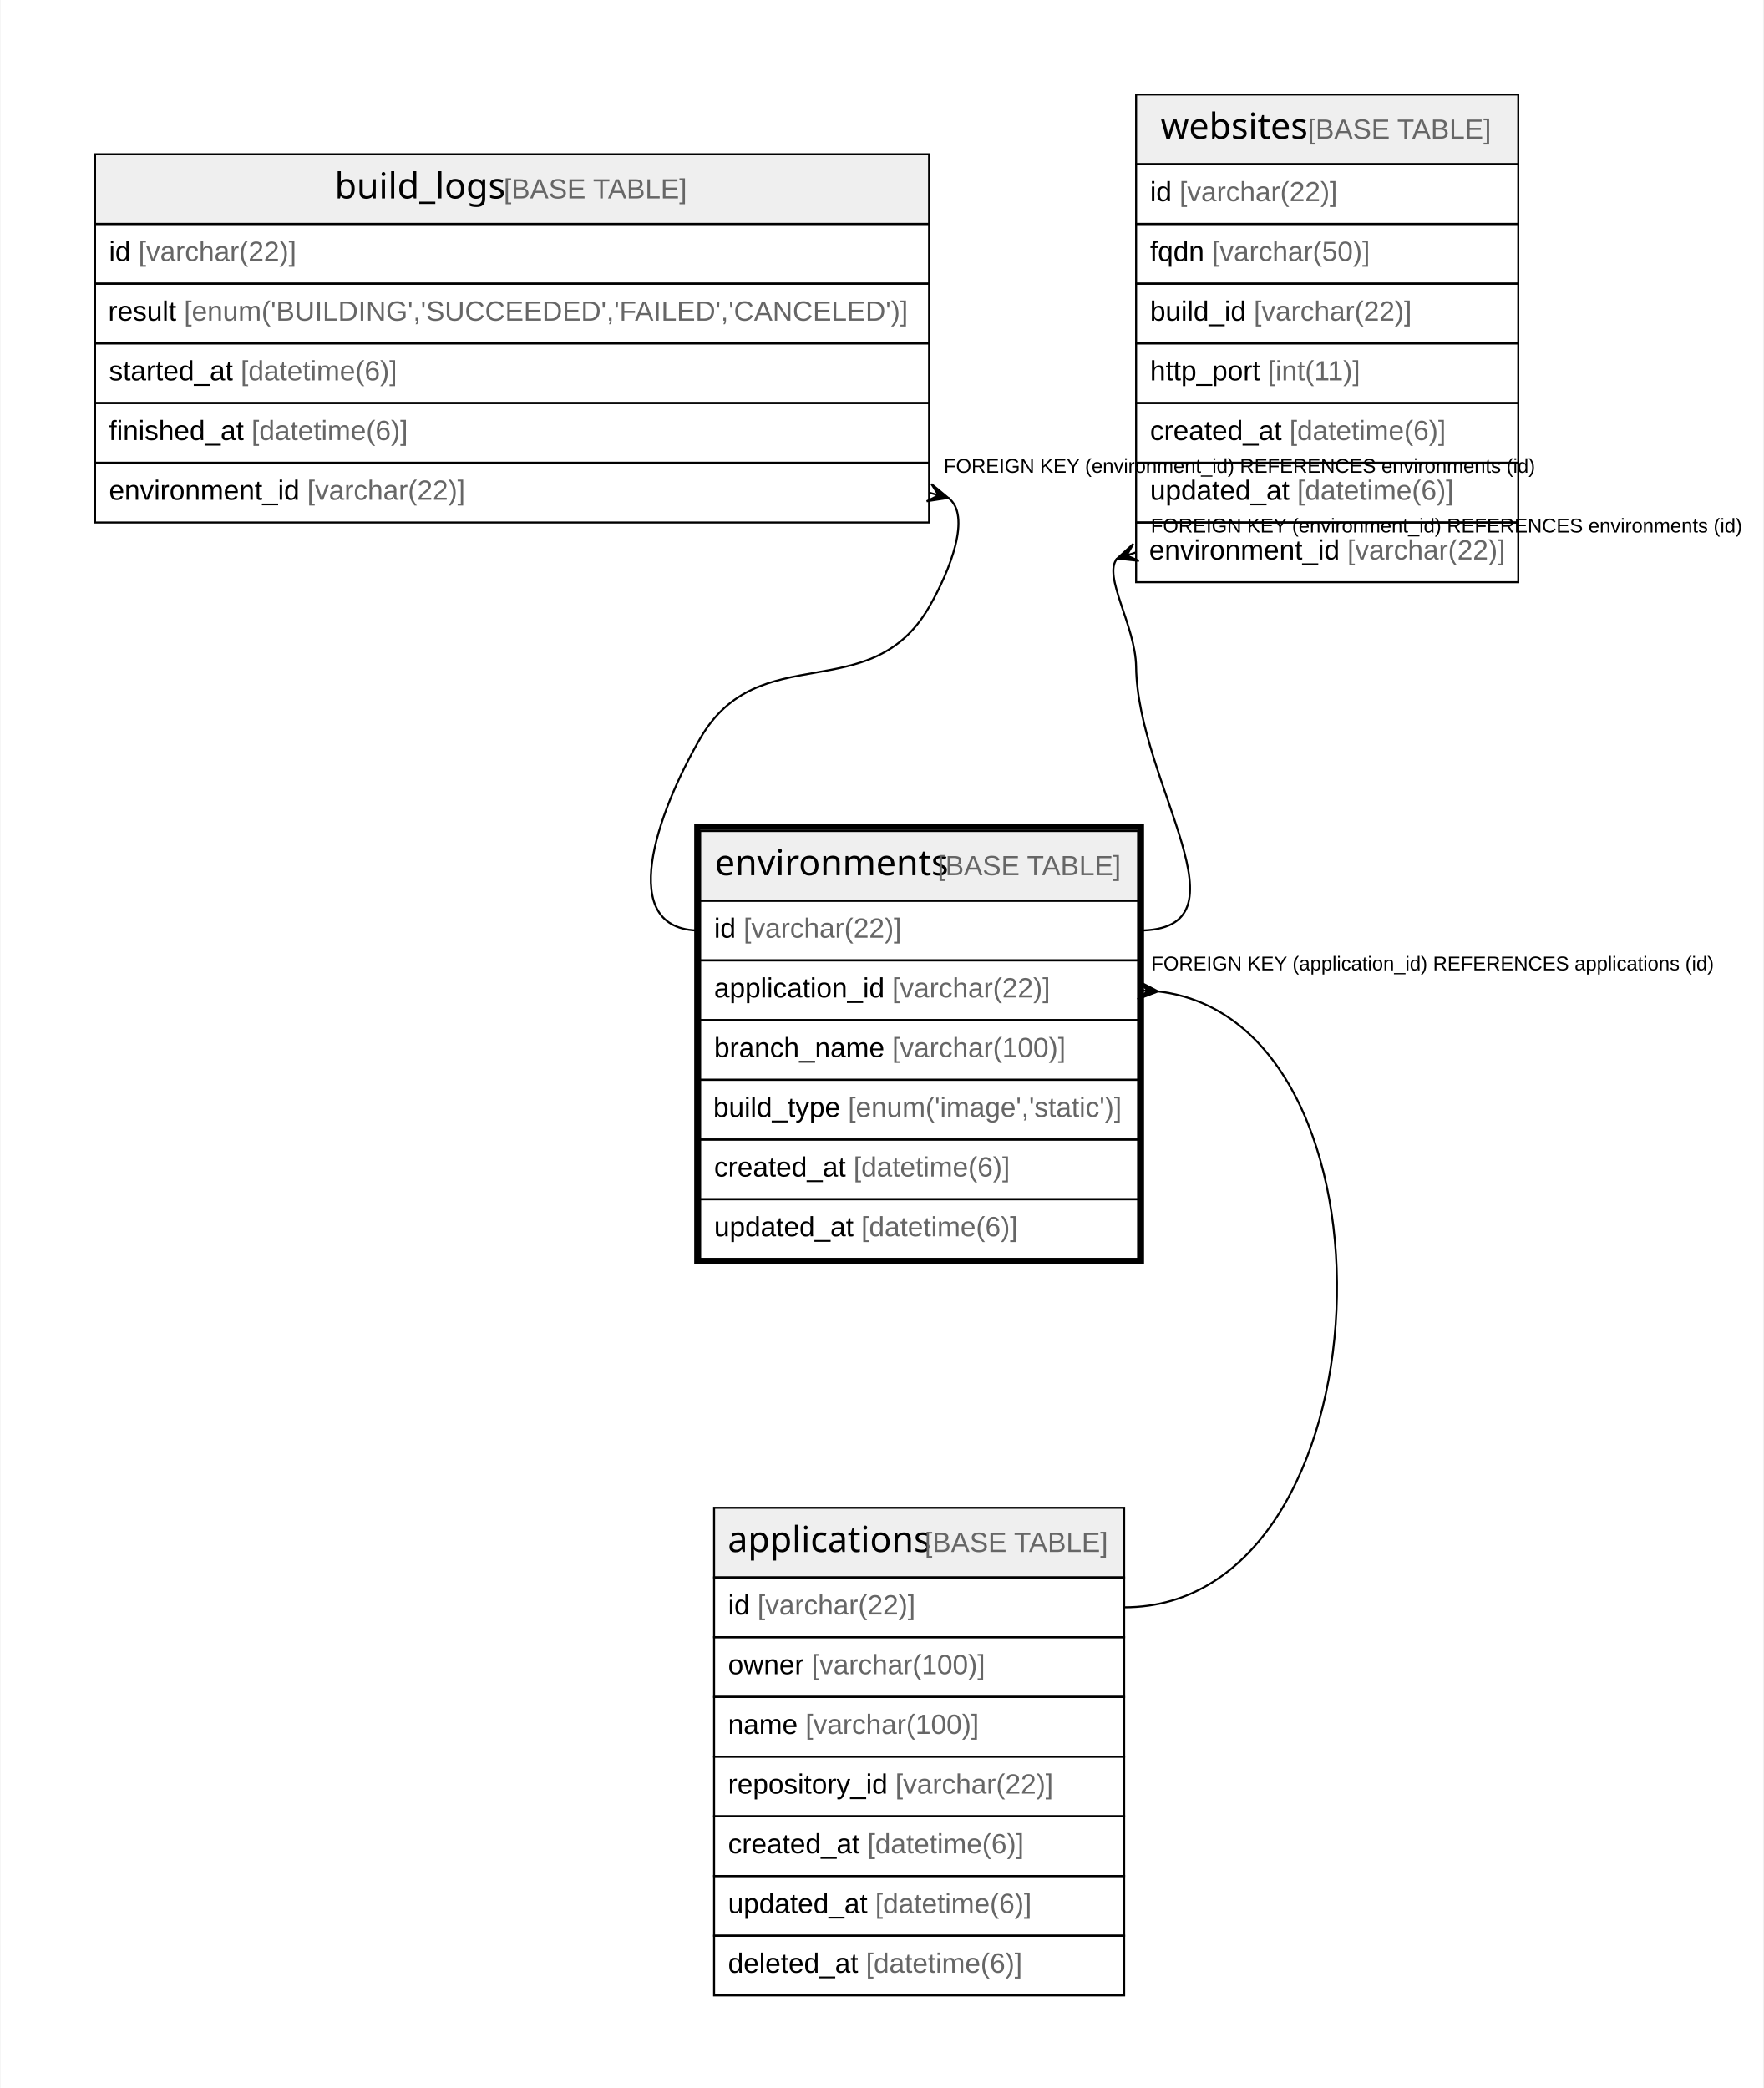
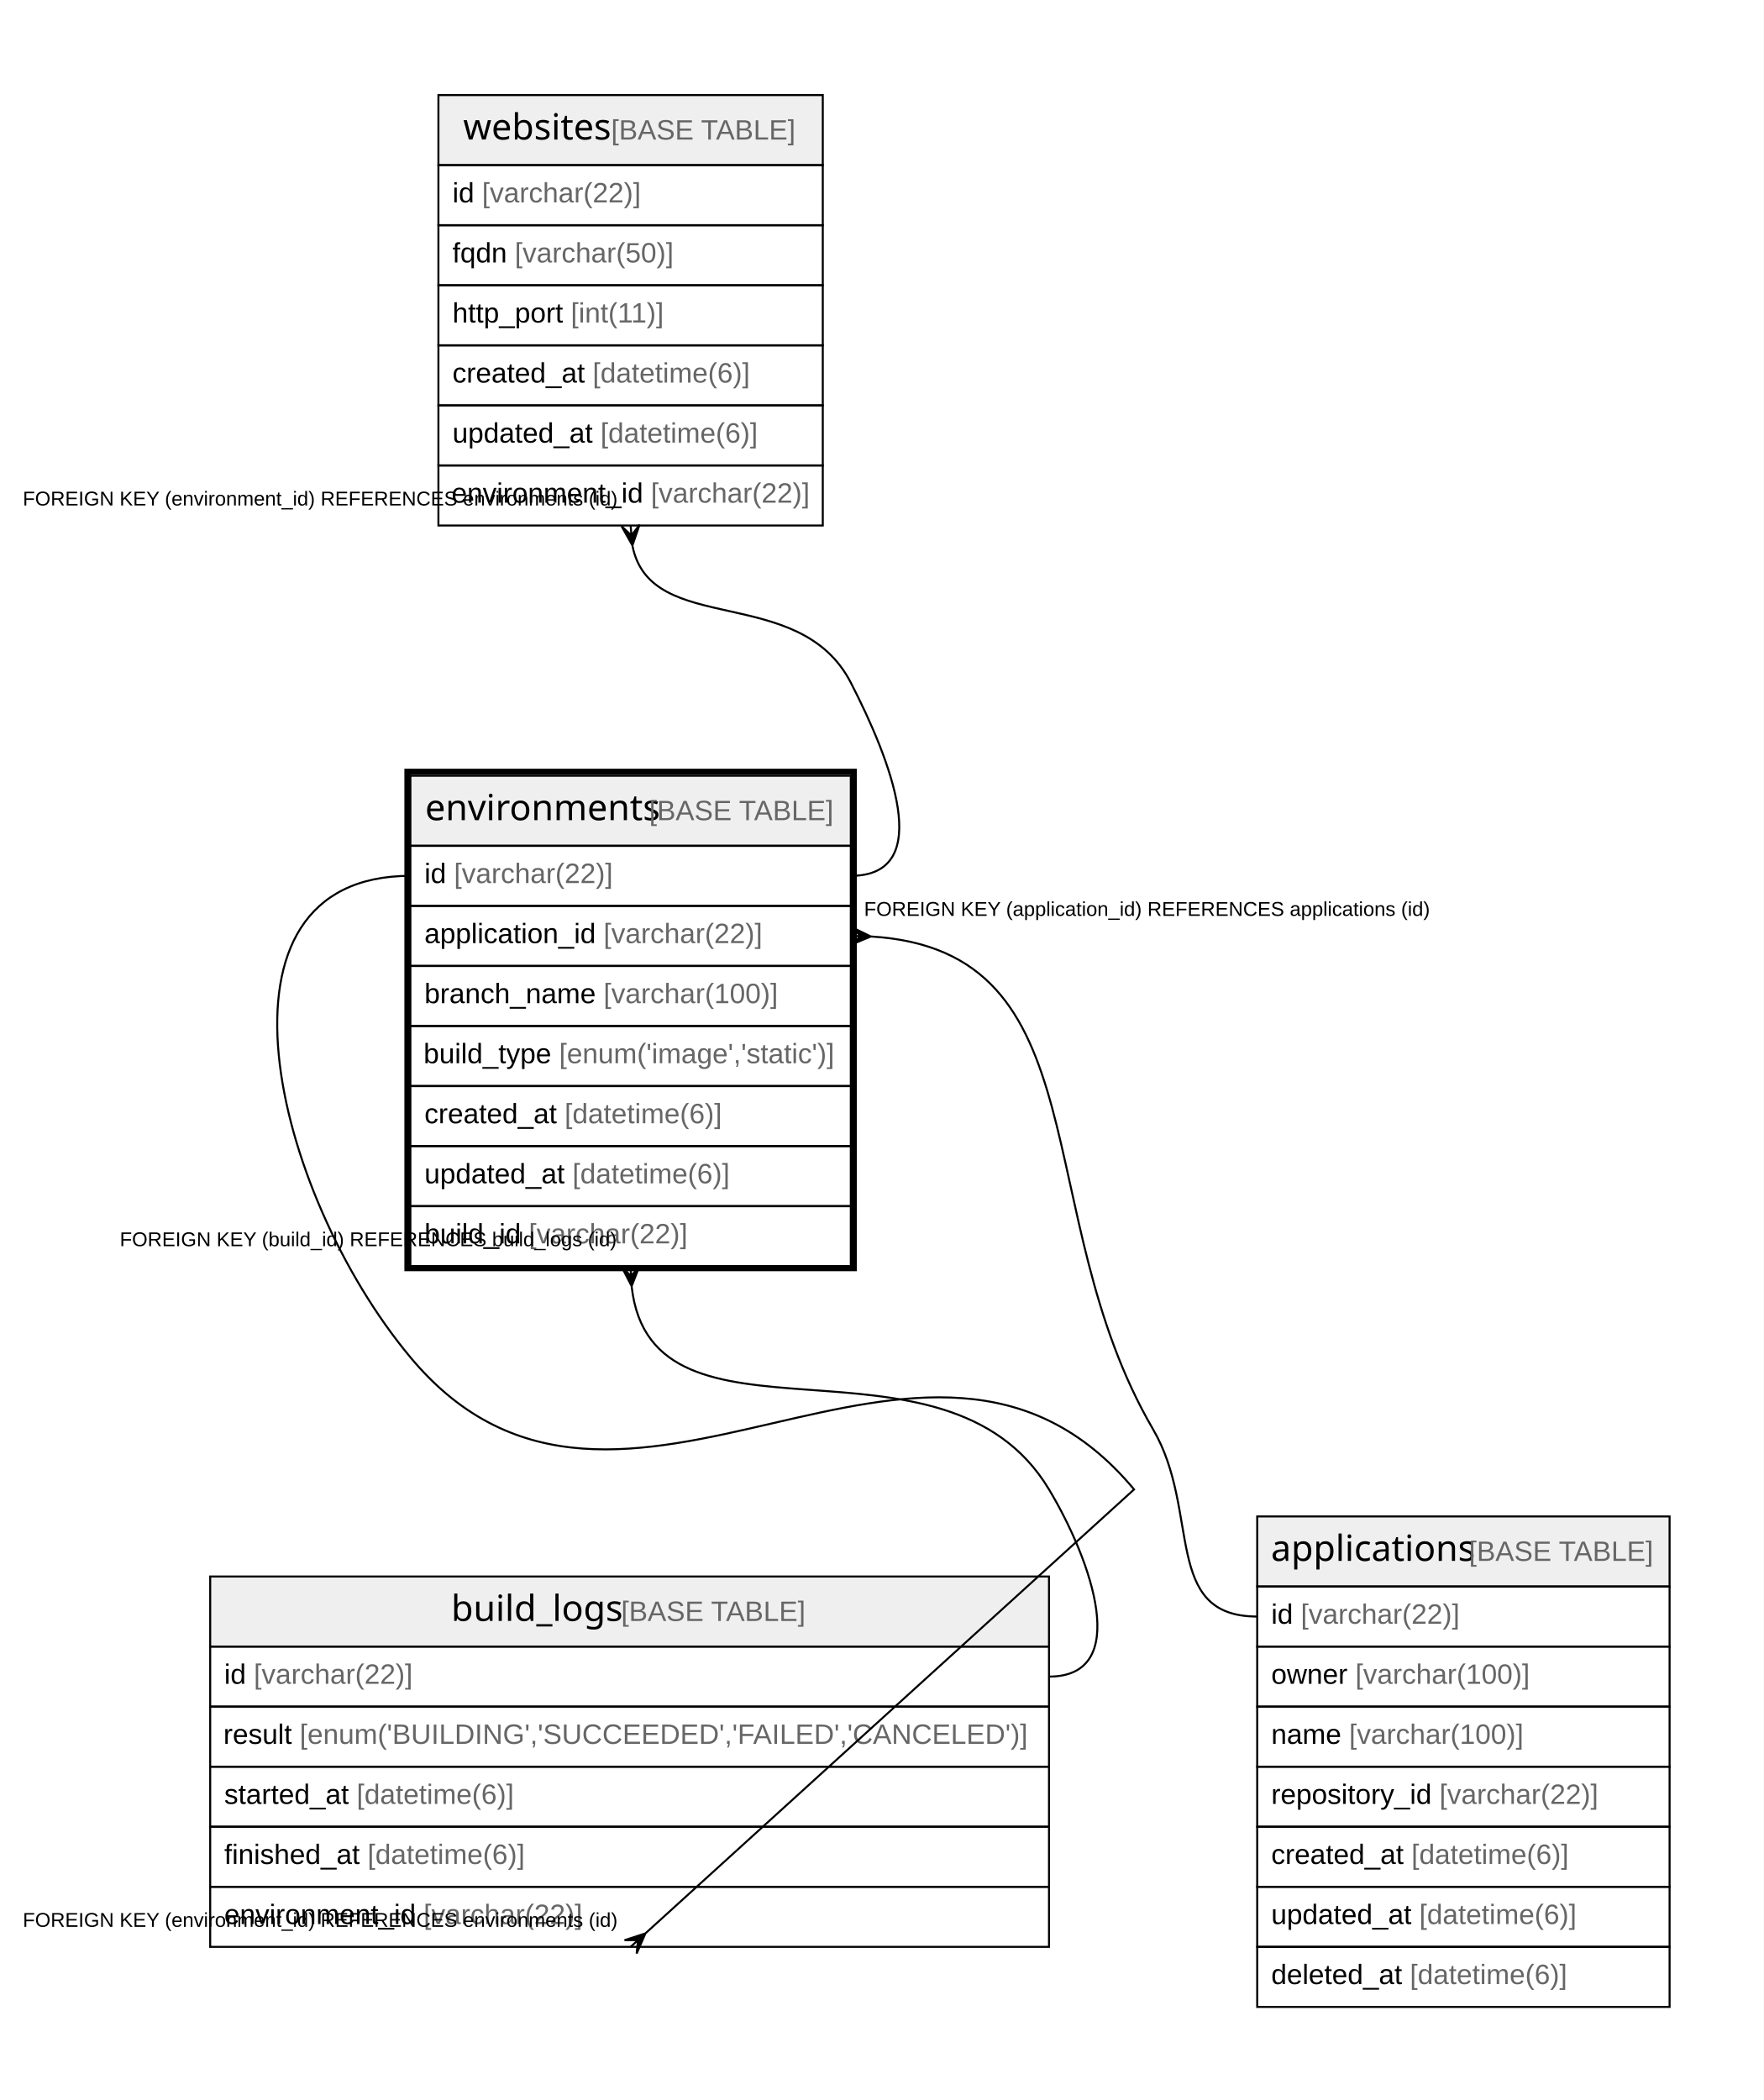
- <svg xmlns="http://www.w3.org/2000/svg" width="886pt" height="1049pt" viewBox="0.00 0.00 885.50 1049.00">
+ <svg xmlns="http://www.w3.org/2000/svg" width="881pt" height="1049pt" viewBox="0.00 0.00 881.00 1049.00">
  <g id="graph0" class="graph" transform="scale(1 1) rotate(0) translate(4 1045)">
-     <polygon fill="#ffffff" stroke="transparent" points="-4,4 -4,-1045 881.5,-1045 881.5,4 -4,4" />
+     <polygon fill="#ffffff" stroke="transparent" points="-4,4 -4,-1045 877,-1045 877,4 -4,4" />
    <g id="node1" class="node">
-       <polygon fill="#efefef" stroke="transparent" points="347.5,-592.5 347.5,-627.5 567.5,-627.5 567.5,-592.5 347.5,-592.5" />
-       <polygon fill="none" stroke="#000000" points="347.5,-592.5 347.5,-627.5 567.5,-627.5 567.5,-592.5 347.5,-592.5" />
-       <text text-anchor="start" x="354.864" y="-605.3" font-family="Arial Bold" font-size="18.00" fill="#000000">
+       <polygon fill="#efefef" stroke="transparent" points="201,-622.5 201,-657.5 421,-657.5 421,-622.5 201,-622.5" />
+       <polygon fill="none" stroke="#000000" points="201,-622.5 201,-657.5 421,-657.5 421,-622.5 201,-622.5" />
+       <text text-anchor="start" x="208.364" y="-635.3" font-family="Arial Bold" font-size="18.00" fill="#000000">
                environments
            </text>
-       <text text-anchor="start" x="462.882" y="-605.3" font-family="Arial" font-size="14.00" fill="#000000" />
-       <text text-anchor="start" x="466.773" y="-605.3" font-family="Arial" font-size="14.00" fill="#666666">[BASE
-                 TABLE]
-             </text>
-       <polygon fill="none" stroke="#000000" points="347.5,-562.5 347.5,-592.5 567.5,-592.5 567.5,-562.5 347.5,-562.5" />
-       <text text-anchor="start" x="354.5" y="-573.9" font-family="Arial" font-size="14.00" fill="#000000">id
-             </text>
-       <text text-anchor="start" x="369.28" y="-573.9" font-family="Arial" font-size="14.00" fill="#666666">
-                 [varchar(22)]
-             </text>
-       <polygon fill="none" stroke="#000000" points="347.5,-532.5 347.5,-562.5 567.5,-562.5 567.5,-532.5 347.5,-532.5" />
-       <text text-anchor="start" x="354.5" y="-543.9" font-family="Arial" font-size="14.00" fill="#000000">
+       <text text-anchor="start" x="316.382" y="-635.3" font-family="Arial" font-size="14.00" fill="#000000" />
+       <text text-anchor="start" x="320.273" y="-635.3" font-family="Arial" font-size="14.00" fill="#666666">[BASE
+                 TABLE]
+             </text>
+       <polygon fill="none" stroke="#000000" points="201,-592.5 201,-622.5 421,-622.5 421,-592.5 201,-592.5" />
+       <text text-anchor="start" x="208" y="-603.9" font-family="Arial" font-size="14.00" fill="#000000">id</text>
+       <text text-anchor="start" x="222.78" y="-603.9" font-family="Arial" font-size="14.00" fill="#666666">
+                 [varchar(22)]
+             </text>
+       <polygon fill="none" stroke="#000000" points="201,-562.5 201,-592.5 421,-592.5 421,-562.5 201,-562.5" />
+       <text text-anchor="start" x="208" y="-573.9" font-family="Arial" font-size="14.00" fill="#000000">
                application_id
            </text>
-       <text text-anchor="start" x="443.968" y="-543.9" font-family="Arial" font-size="14.00" fill="#666666">
-                 [varchar(22)]
-             </text>
-       <polygon fill="none" stroke="#000000" points="347.5,-502.5 347.5,-532.5 567.5,-532.5 567.5,-502.5 347.5,-502.5" />
-       <text text-anchor="start" x="354.5" y="-513.9" font-family="Arial" font-size="14.00" fill="#000000">
+       <text text-anchor="start" x="297.468" y="-573.9" font-family="Arial" font-size="14.00" fill="#666666">
+                 [varchar(22)]
+             </text>
+       <polygon fill="none" stroke="#000000" points="201,-532.5 201,-562.5 421,-562.5 421,-532.5 201,-532.5" />
+       <text text-anchor="start" x="208" y="-543.9" font-family="Arial" font-size="14.00" fill="#000000">
                branch_name
            </text>
-       <text text-anchor="start" x="443.973" y="-513.9" font-family="Arial" font-size="14.00" fill="#666666">
+       <text text-anchor="start" x="297.473" y="-543.9" font-family="Arial" font-size="14.00" fill="#666666">
                [varchar(100)]
            </text>
-       <polygon fill="none" stroke="#000000" points="347.5,-472.5 347.5,-502.5 567.5,-502.5 567.5,-472.5 347.5,-472.5" />
-       <text text-anchor="start" x="354.076" y="-483.9" font-family="Arial" font-size="14.00" fill="#000000">
+       <polygon fill="none" stroke="#000000" points="201,-502.5 201,-532.5 421,-532.5 421,-502.5 201,-502.5" />
+       <text text-anchor="start" x="207.576" y="-513.9" font-family="Arial" font-size="14.00" fill="#000000">
                build_type
            </text>
-       <text text-anchor="start" x="421.766" y="-483.9" font-family="Arial" font-size="14.00" fill="#666666">
+       <text text-anchor="start" x="275.266" y="-513.9" font-family="Arial" font-size="14.00" fill="#666666">
                [enum('image','static')]
            </text>
-       <polygon fill="none" stroke="#000000" points="347.5,-442.5 347.5,-472.5 567.5,-472.5 567.5,-442.5 347.5,-442.5" />
-       <text text-anchor="start" x="354.5" y="-453.9" font-family="Arial" font-size="14.00" fill="#000000">
+       <polygon fill="none" stroke="#000000" points="201,-472.5 201,-502.5 421,-502.5 421,-472.5 201,-472.5" />
+       <text text-anchor="start" x="208" y="-483.9" font-family="Arial" font-size="14.00" fill="#000000">
                created_at
            </text>
-       <text text-anchor="start" x="424.528" y="-453.9" font-family="Arial" font-size="14.00" fill="#666666">
-                 [datetime(6)]
-             </text>
-       <polygon fill="none" stroke="#000000" points="347.5,-412.5 347.5,-442.5 567.5,-442.5 567.5,-412.5 347.5,-412.5" />
-       <text text-anchor="start" x="354.5" y="-423.9" font-family="Arial" font-size="14.00" fill="#000000">
+       <text text-anchor="start" x="278.028" y="-483.9" font-family="Arial" font-size="14.00" fill="#666666">
+                 [datetime(6)]
+             </text>
+       <polygon fill="none" stroke="#000000" points="201,-442.5 201,-472.5 421,-472.5 421,-442.5 201,-442.5" />
+       <text text-anchor="start" x="208" y="-453.9" font-family="Arial" font-size="14.00" fill="#000000">
                updated_at
            </text>
-       <text text-anchor="start" x="428.433" y="-423.9" font-family="Arial" font-size="14.00" fill="#666666">
-                 [datetime(6)]
-             </text>
-       <polygon fill="none" stroke="#000000" stroke-width="3" points="346,-411.5 346,-629.5 569,-629.5 569,-411.5 346,-411.5" />
+       <text text-anchor="start" x="281.933" y="-453.9" font-family="Arial" font-size="14.00" fill="#666666">
+                 [datetime(6)]
+             </text>
+       <polygon fill="none" stroke="#000000" points="201,-412.5 201,-442.5 421,-442.5 421,-412.5 201,-412.5" />
+       <text text-anchor="start" x="208" y="-423.9" font-family="Arial" font-size="14.00" fill="#000000">build_id
+             </text>
+       <text text-anchor="start" x="260.123" y="-423.9" font-family="Arial" font-size="14.00" fill="#666666">
+                 [varchar(22)]
+             </text>
+       <polygon fill="none" stroke="#000000" stroke-width="3" points="199.5,-411.5 199.5,-659.5 422.5,-659.5 422.5,-411.5 199.5,-411.5" />
+     </g>
+     <g id="node2" class="node">
+       <polygon fill="#efefef" stroke="transparent" points="101,-222.5 101,-257.5 520,-257.5 520,-222.5 101,-222.5" />
+       <polygon fill="none" stroke="#000000" points="101,-222.5 101,-257.5 520,-257.5 520,-222.5 101,-222.5" />
+       <text text-anchor="start" x="221.363" y="-235.3" font-family="Arial Bold" font-size="18.00" fill="#000000">
+                 build_logs
+             </text>
+       <text text-anchor="start" x="302.383" y="-235.3" font-family="Arial" font-size="14.00" fill="#000000" />
+       <text text-anchor="start" x="306.274" y="-235.3" font-family="Arial" font-size="14.00" fill="#666666">[BASE
+                 TABLE]
+             </text>
+       <polygon fill="none" stroke="#000000" points="101,-192.5 101,-222.5 520,-222.5 520,-192.5 101,-192.5" />
+       <text text-anchor="start" x="108" y="-203.9" font-family="Arial" font-size="14.00" fill="#000000">id</text>
+       <text text-anchor="start" x="122.78" y="-203.9" font-family="Arial" font-size="14.00" fill="#666666">
+                 [varchar(22)]
+             </text>
+       <polygon fill="none" stroke="#000000" points="101,-162.5 101,-192.5 520,-192.5 520,-162.5 101,-162.5" />
+       <text text-anchor="start" x="107.574" y="-173.9" font-family="Arial" font-size="14.00" fill="#000000">
+                 result
+             </text>
+       <text text-anchor="start" x="145.688" y="-173.9" font-family="Arial" font-size="14.00" fill="#666666">
+                 [enum('BUILDING','SUCCEEDED','FAILED','CANCELED')]
+             </text>
+       <polygon fill="none" stroke="#000000" points="101,-132.5 101,-162.5 520,-162.5 520,-132.5 101,-132.5" />
+       <text text-anchor="start" x="108" y="-143.9" font-family="Arial" font-size="14.00" fill="#000000">
+                 started_at
+             </text>
+       <text text-anchor="start" x="174.136" y="-143.9" font-family="Arial" font-size="14.00" fill="#666666">
+                 [datetime(6)]
+             </text>
+       <polygon fill="none" stroke="#000000" points="101,-102.5 101,-132.5 520,-132.5 520,-102.5 101,-102.5" />
+       <text text-anchor="start" x="108" y="-113.9" font-family="Arial" font-size="14.00" fill="#000000">
+                 finished_at
+             </text>
+       <text text-anchor="start" x="179.581" y="-113.9" font-family="Arial" font-size="14.00" fill="#666666">
+                 [datetime(6)]
+             </text>
+       <polygon fill="none" stroke="#000000" points="101,-72.5 101,-102.5 520,-102.5 520,-72.5 101,-72.5" />
+       <text text-anchor="start" x="108" y="-83.9" font-family="Arial" font-size="14.00" fill="#000000">
+                 environment_id
+             </text>
+       <text text-anchor="start" x="207.576" y="-83.9" font-family="Arial" font-size="14.00" fill="#666666">
+                 [varchar(22)]
+             </text>
+     </g>
+     <g id="edge4" class="edge">
+       <path fill="none" stroke="#000000" d="M311.533,-402.354C321.467,-312.762 467.69,-388.195 520,-301 541.378,-265.365 561.556,-207.5 520,-207.5" />
+       <polygon fill="#000000" stroke="#000000" points="311.524,-402.514 306.506,-412.264 311.262,-407.507 311,-412.5 311,-412.5 311,-412.5 311.262,-407.507 315.494,-412.736 311.524,-402.514 311.524,-402.514" />
+       <text text-anchor="start" x="55.829" y="-422.5" font-family="Arial" font-size="10.00" fill="#000000">FOREIGN
+                 KEY (build_id) REFERENCES build_logs (id)
+             </text>
    </g>
    <g id="node4" class="node">
-       <polygon fill="#efefef" stroke="transparent" points="354.5,-252.5 354.5,-287.5 560.5,-287.5 560.5,-252.5 354.5,-252.5" />
-       <polygon fill="none" stroke="#000000" points="354.5,-252.5 354.5,-287.5 560.5,-287.5 560.5,-252.5 354.5,-252.5" />
-       <text text-anchor="start" x="361.362" y="-265.3" font-family="Arial Bold" font-size="18.00" fill="#000000">
+       <polygon fill="#efefef" stroke="transparent" points="624,-252.5 624,-287.5 830,-287.5 830,-252.5 624,-252.5" />
+       <polygon fill="none" stroke="#000000" points="624,-252.5 624,-287.5 830,-287.5 830,-252.5 624,-252.5" />
+       <text text-anchor="start" x="630.862" y="-265.3" font-family="Arial Bold" font-size="18.00" fill="#000000">
                applications
            </text>
-       <text text-anchor="start" x="456.384" y="-265.3" font-family="Arial" font-size="14.00" fill="#000000" />
-       <text text-anchor="start" x="460.275" y="-265.3" font-family="Arial" font-size="14.00" fill="#666666">[BASE
-                 TABLE]
-             </text>
-       <polygon fill="none" stroke="#000000" points="354.5,-222.5 354.5,-252.5 560.5,-252.5 560.5,-222.5 354.5,-222.5" />
-       <text text-anchor="start" x="361.5" y="-233.9" font-family="Arial" font-size="14.00" fill="#000000">id
-             </text>
-       <text text-anchor="start" x="376.28" y="-233.9" font-family="Arial" font-size="14.00" fill="#666666">
-                 [varchar(22)]
-             </text>
-       <polygon fill="none" stroke="#000000" points="354.5,-192.5 354.5,-222.5 560.5,-222.5 560.5,-192.5 354.5,-192.5" />
-       <text text-anchor="start" x="361.5" y="-203.9" font-family="Arial" font-size="14.00" fill="#000000">owner
-             </text>
-       <text text-anchor="start" x="403.506" y="-203.9" font-family="Arial" font-size="14.00" fill="#666666">
+       <text text-anchor="start" x="725.884" y="-265.3" font-family="Arial" font-size="14.00" fill="#000000" />
+       <text text-anchor="start" x="729.775" y="-265.3" font-family="Arial" font-size="14.00" fill="#666666">[BASE
+                 TABLE]
+             </text>
+       <polygon fill="none" stroke="#000000" points="624,-222.5 624,-252.5 830,-252.5 830,-222.5 624,-222.5" />
+       <text text-anchor="start" x="631" y="-233.9" font-family="Arial" font-size="14.00" fill="#000000">id</text>
+       <text text-anchor="start" x="645.78" y="-233.9" font-family="Arial" font-size="14.00" fill="#666666">
+                 [varchar(22)]
+             </text>
+       <polygon fill="none" stroke="#000000" points="624,-192.5 624,-222.5 830,-222.5 830,-192.5 624,-192.5" />
+       <text text-anchor="start" x="631" y="-203.9" font-family="Arial" font-size="14.00" fill="#000000">owner
+             </text>
+       <text text-anchor="start" x="673.006" y="-203.9" font-family="Arial" font-size="14.00" fill="#666666">
                [varchar(100)]
            </text>
-       <polygon fill="none" stroke="#000000" points="354.5,-162.5 354.5,-192.5 560.5,-192.5 560.5,-162.5 354.5,-162.5" />
-       <text text-anchor="start" x="361.5" y="-173.9" font-family="Arial" font-size="14.00" fill="#000000">name
-             </text>
-       <text text-anchor="start" x="400.399" y="-173.9" font-family="Arial" font-size="14.00" fill="#666666">
+       <polygon fill="none" stroke="#000000" points="624,-162.5 624,-192.5 830,-192.5 830,-162.5 624,-162.5" />
+       <text text-anchor="start" x="631" y="-173.9" font-family="Arial" font-size="14.00" fill="#000000">name
+             </text>
+       <text text-anchor="start" x="669.899" y="-173.9" font-family="Arial" font-size="14.00" fill="#666666">
                [varchar(100)]
            </text>
-       <polygon fill="none" stroke="#000000" points="354.5,-132.5 354.5,-162.5 560.5,-162.5 560.5,-132.5 354.5,-132.5" />
-       <text text-anchor="start" x="361.5" y="-143.9" font-family="Arial" font-size="14.00" fill="#000000">
+       <polygon fill="none" stroke="#000000" points="624,-132.5 624,-162.5 830,-162.5 830,-132.5 624,-132.5" />
+       <text text-anchor="start" x="631" y="-143.9" font-family="Arial" font-size="14.00" fill="#000000">
                repository_id
            </text>
-       <text text-anchor="start" x="445.511" y="-143.9" font-family="Arial" font-size="14.00" fill="#666666">
-                 [varchar(22)]
-             </text>
-       <polygon fill="none" stroke="#000000" points="354.5,-102.5 354.5,-132.5 560.5,-132.5 560.5,-102.5 354.5,-102.5" />
-       <text text-anchor="start" x="361.5" y="-113.9" font-family="Arial" font-size="14.00" fill="#000000">
+       <text text-anchor="start" x="715.011" y="-143.9" font-family="Arial" font-size="14.00" fill="#666666">
+                 [varchar(22)]
+             </text>
+       <polygon fill="none" stroke="#000000" points="624,-102.5 624,-132.5 830,-132.5 830,-102.5 624,-102.5" />
+       <text text-anchor="start" x="631" y="-113.9" font-family="Arial" font-size="14.00" fill="#000000">
                created_at
            </text>
-       <text text-anchor="start" x="431.528" y="-113.9" font-family="Arial" font-size="14.00" fill="#666666">
-                 [datetime(6)]
-             </text>
-       <polygon fill="none" stroke="#000000" points="354.5,-72.5 354.5,-102.5 560.5,-102.5 560.5,-72.5 354.5,-72.5" />
-       <text text-anchor="start" x="361.5" y="-83.9" font-family="Arial" font-size="14.00" fill="#000000">
+       <text text-anchor="start" x="701.028" y="-113.9" font-family="Arial" font-size="14.00" fill="#666666">
+                 [datetime(6)]
+             </text>
+       <polygon fill="none" stroke="#000000" points="624,-72.5 624,-102.5 830,-102.5 830,-72.5 624,-72.5" />
+       <text text-anchor="start" x="631" y="-83.9" font-family="Arial" font-size="14.00" fill="#000000">
                updated_at
            </text>
-       <text text-anchor="start" x="435.433" y="-83.9" font-family="Arial" font-size="14.00" fill="#666666">
-                 [datetime(6)]
-             </text>
-       <polygon fill="none" stroke="#000000" points="354.5,-42.5 354.5,-72.5 560.5,-72.5 560.5,-42.5 354.5,-42.5" />
-       <text text-anchor="start" x="361.5" y="-53.9" font-family="Arial" font-size="14.00" fill="#000000">
+       <text text-anchor="start" x="704.933" y="-83.9" font-family="Arial" font-size="14.00" fill="#666666">
+                 [datetime(6)]
+             </text>
+       <polygon fill="none" stroke="#000000" points="624,-42.5 624,-72.5 830,-72.5 830,-42.5 624,-42.5" />
+       <text text-anchor="start" x="631" y="-53.9" font-family="Arial" font-size="14.00" fill="#000000">
                deleted_at
            </text>
-       <text text-anchor="start" x="430.757" y="-53.9" font-family="Arial" font-size="14.00" fill="#666666">
+       <text text-anchor="start" x="700.257" y="-53.9" font-family="Arial" font-size="14.00" fill="#666666">
                [datetime(6)]
            </text>
    </g>
    <g id="edge3" class="edge">
-       <path fill="none" stroke="#000000" d="M577.718,-546.911C704.873,-531.958 694.814,-237.5 560.5,-237.5" />
-       <polygon fill="#000000" stroke="#000000" points="577.483,-546.924 567.241,-543.008 572.492,-547.212 567.5,-547.5 567.5,-547.5 567.5,-547.5 572.492,-547.212 567.759,-551.992 577.483,-546.924 577.483,-546.924" />
-       <text text-anchor="start" x="574.102" y="-557.5" font-family="Arial" font-size="10.00" fill="#000000">
+       <path fill="none" stroke="#000000" d="M431.162,-577.199C547.245,-570.105 508.979,-438.909 572,-331 595.98,-289.94 576.45,-237.5 624,-237.5" />
+       <polygon fill="#000000" stroke="#000000" points="430.996,-577.204 420.867,-573.002 425.998,-577.352 421,-577.5 421,-577.5 421,-577.5 425.998,-577.352 421.133,-581.998 430.996,-577.204 430.996,-577.204" />
+       <text text-anchor="start" x="427.602" y="-587.5" font-family="Arial" font-size="10.00" fill="#000000">
                FOREIGN KEY (application_id) REFERENCES applications (id)
            </text>
    </g>
-     <g id="node2" class="node">
-       <polygon fill="#efefef" stroke="transparent" points="43.5,-932.5 43.5,-967.5 462.5,-967.5 462.5,-932.5 43.5,-932.5" />
-       <polygon fill="none" stroke="#000000" points="43.5,-932.5 43.5,-967.5 462.5,-967.5 462.5,-932.5 43.5,-932.5" />
-       <text text-anchor="start" x="163.863" y="-945.3" font-family="Arial Bold" font-size="18.00" fill="#000000">
-                 build_logs
-             </text>
-       <text text-anchor="start" x="244.883" y="-945.3" font-family="Arial" font-size="14.00" fill="#000000" />
-       <text text-anchor="start" x="248.774" y="-945.3" font-family="Arial" font-size="14.00" fill="#666666">[BASE
-                 TABLE]
-             </text>
-       <polygon fill="none" stroke="#000000" points="43.5,-902.5 43.5,-932.5 462.5,-932.5 462.5,-902.5 43.5,-902.5" />
-       <text text-anchor="start" x="50.5" y="-913.9" font-family="Arial" font-size="14.00" fill="#000000">id</text>
-       <text text-anchor="start" x="65.28" y="-913.9" font-family="Arial" font-size="14.00" fill="#666666">
-                 [varchar(22)]
-             </text>
-       <polygon fill="none" stroke="#000000" points="43.5,-872.5 43.5,-902.5 462.5,-902.5 462.5,-872.5 43.5,-872.5" />
-       <text text-anchor="start" x="50.074" y="-883.9" font-family="Arial" font-size="14.00" fill="#000000">
-                 result
-             </text>
-       <text text-anchor="start" x="88.188" y="-883.9" font-family="Arial" font-size="14.00" fill="#666666">[enum('BUILDING','SUCCEEDED','FAILED','CANCELED')]</text>
-       <polygon fill="none" stroke="#000000" points="43.5,-842.5 43.5,-872.5 462.5,-872.5 462.5,-842.5 43.5,-842.5" />
-       <text text-anchor="start" x="50.5" y="-853.9" font-family="Arial" font-size="14.00" fill="#000000">
-                 started_at
-             </text>
-       <text text-anchor="start" x="116.636" y="-853.9" font-family="Arial" font-size="14.00" fill="#666666">
-                 [datetime(6)]
-             </text>
-       <polygon fill="none" stroke="#000000" points="43.5,-812.5 43.5,-842.5 462.5,-842.5 462.5,-812.5 43.5,-812.5" />
-       <text text-anchor="start" x="50.5" y="-823.9" font-family="Arial" font-size="14.00" fill="#000000">
-                 finished_at
-             </text>
-       <text text-anchor="start" x="122.081" y="-823.9" font-family="Arial" font-size="14.00" fill="#666666">
-                 [datetime(6)]
-             </text>
-       <polygon fill="none" stroke="#000000" points="43.5,-782.5 43.5,-812.5 462.5,-812.5 462.5,-782.5 43.5,-782.5" />
-       <text text-anchor="start" x="50.5" y="-793.9" font-family="Arial" font-size="14.00" fill="#000000">
+     <g id="edge1" class="edge">
+       <path fill="none" stroke="#000000" d="M318.527,-79.339C360.373,-117.358 562.5,-301 562.5,-301 457.897,-426.429 305.603,-241.571 201,-367 132.541,-449.089 94.111,-607.5 201,-607.5" />
+       <polygon fill="#000000" stroke="#000000" points="318.401,-79.225 314.026,-69.169 314.701,-75.862 311,-72.5 311,-72.5 311,-72.5 314.701,-75.862 307.974,-75.831 318.401,-79.225 318.401,-79.225" />
+       <text text-anchor="start" x="7.382" y="-82.5" font-family="Arial" font-size="10.00" fill="#000000">FOREIGN
+                 KEY (environment_id) REFERENCES environments (id)
+             </text>
+     </g>
+     <g id="node3" class="node">
+       <polygon fill="#efefef" stroke="transparent" points="215,-962.5 215,-997.5 407,-997.5 407,-962.5 215,-962.5" />
+       <polygon fill="none" stroke="#000000" points="215,-962.5 215,-997.5 407,-997.5 407,-962.5 215,-962.5" />
+       <text text-anchor="start" x="227.369" y="-975.3" font-family="Arial Bold" font-size="18.00" fill="#000000">
+                 websites
+             </text>
+       <text text-anchor="start" x="297.378" y="-975.3" font-family="Arial" font-size="14.00" fill="#000000" />
+       <text text-anchor="start" x="301.268" y="-975.3" font-family="Arial" font-size="14.00" fill="#666666">[BASE
+                 TABLE]
+             </text>
+       <polygon fill="none" stroke="#000000" points="215,-932.5 215,-962.5 407,-962.5 407,-932.5 215,-932.5" />
+       <text text-anchor="start" x="222" y="-943.9" font-family="Arial" font-size="14.00" fill="#000000">id</text>
+       <text text-anchor="start" x="236.78" y="-943.9" font-family="Arial" font-size="14.00" fill="#666666">
+                 [varchar(22)]
+             </text>
+       <polygon fill="none" stroke="#000000" points="215,-902.5 215,-932.5 407,-932.5 407,-902.5 215,-902.5" />
+       <text text-anchor="start" x="222" y="-913.9" font-family="Arial" font-size="14.00" fill="#000000">fqdn
+             </text>
+       <text text-anchor="start" x="253.129" y="-913.9" font-family="Arial" font-size="14.00" fill="#666666">
+                 [varchar(50)]
+             </text>
+       <polygon fill="none" stroke="#000000" points="215,-872.5 215,-902.5 407,-902.5 407,-872.5 215,-872.5" />
+       <text text-anchor="start" x="222" y="-883.9" font-family="Arial" font-size="14.00" fill="#000000">
+                 http_port
+             </text>
+       <text text-anchor="start" x="281.136" y="-883.9" font-family="Arial" font-size="14.00" fill="#666666">
+                 [int(11)]
+             </text>
+       <polygon fill="none" stroke="#000000" points="215,-842.5 215,-872.5 407,-872.5 407,-842.5 215,-842.5" />
+       <text text-anchor="start" x="222" y="-853.9" font-family="Arial" font-size="14.00" fill="#000000">
+                 created_at
+             </text>
+       <text text-anchor="start" x="292.028" y="-853.9" font-family="Arial" font-size="14.00" fill="#666666">
+                 [datetime(6)]
+             </text>
+       <polygon fill="none" stroke="#000000" points="215,-812.5 215,-842.5 407,-842.5 407,-812.5 215,-812.5" />
+       <text text-anchor="start" x="222" y="-823.9" font-family="Arial" font-size="14.00" fill="#000000">
+                 updated_at
+             </text>
+       <text text-anchor="start" x="295.933" y="-823.9" font-family="Arial" font-size="14.00" fill="#666666">
+                 [datetime(6)]
+             </text>
+       <polygon fill="none" stroke="#000000" points="215,-782.5 215,-812.5 407,-812.5 407,-782.5 215,-782.5" />
+       <text text-anchor="start" x="221.543" y="-793.9" font-family="Arial" font-size="14.00" fill="#000000">
                environment_id
            </text>
-       <text text-anchor="start" x="150.076" y="-793.9" font-family="Arial" font-size="14.00" fill="#666666">
-                 [varchar(22)]
-             </text>
-     </g>
-     <g id="edge1" class="edge">
-       <path fill="none" stroke="#000000" d="M472.154,-794.858C483.871,-786.246 473.205,-758.487 462.5,-740 432.969,-689.003 377.031,-724.997 347.5,-674 326.008,-636.885 304.611,-577.5 347.5,-577.5" />
-       <polygon fill="#000000" stroke="#000000" points="472.145,-794.86 461.312,-793.16 467.323,-796.18 462.5,-797.5 462.5,-797.5 462.5,-797.5 467.323,-796.18 463.688,-801.84 472.145,-794.86 472.145,-794.86" />
-       <text text-anchor="start" x="469.882" y="-807.5" font-family="Arial" font-size="10.00" fill="#000000">
-                 FOREIGN KEY (environment_id) REFERENCES environments (id)
-             </text>
-     </g>
-     <g id="node3" class="node">
-       <polygon fill="#efefef" stroke="transparent" points="566.5,-962.5 566.5,-997.5 758.5,-997.5 758.5,-962.5 566.5,-962.5" />
-       <polygon fill="none" stroke="#000000" points="566.5,-962.5 566.5,-997.5 758.5,-997.5 758.5,-962.5 566.5,-962.5" />
-       <text text-anchor="start" x="578.869" y="-975.3" font-family="Arial Bold" font-size="18.00" fill="#000000">
-                 websites
-             </text>
-       <text text-anchor="start" x="648.878" y="-975.3" font-family="Arial" font-size="14.00" fill="#000000" />
-       <text text-anchor="start" x="652.768" y="-975.3" font-family="Arial" font-size="14.00" fill="#666666">[BASE
-                 TABLE]
-             </text>
-       <polygon fill="none" stroke="#000000" points="566.5,-932.5 566.5,-962.5 758.5,-962.5 758.5,-932.5 566.5,-932.5" />
-       <text text-anchor="start" x="573.5" y="-943.9" font-family="Arial" font-size="14.00" fill="#000000">id
-             </text>
-       <text text-anchor="start" x="588.28" y="-943.9" font-family="Arial" font-size="14.00" fill="#666666">
-                 [varchar(22)]
-             </text>
-       <polygon fill="none" stroke="#000000" points="566.5,-902.5 566.5,-932.5 758.5,-932.5 758.5,-902.5 566.5,-902.5" />
-       <text text-anchor="start" x="573.5" y="-913.9" font-family="Arial" font-size="14.00" fill="#000000">fqdn
-             </text>
-       <text text-anchor="start" x="604.629" y="-913.9" font-family="Arial" font-size="14.00" fill="#666666">
-                 [varchar(50)]
-             </text>
-       <polygon fill="none" stroke="#000000" points="566.5,-872.5 566.5,-902.5 758.5,-902.5 758.5,-872.5 566.5,-872.5" />
-       <text text-anchor="start" x="573.5" y="-883.9" font-family="Arial" font-size="14.00" fill="#000000">
-                 build_id
-             </text>
-       <text text-anchor="start" x="625.623" y="-883.9" font-family="Arial" font-size="14.00" fill="#666666">
-                 [varchar(22)]
-             </text>
-       <polygon fill="none" stroke="#000000" points="566.5,-842.5 566.5,-872.5 758.5,-872.5 758.5,-842.5 566.5,-842.5" />
-       <text text-anchor="start" x="573.5" y="-853.9" font-family="Arial" font-size="14.00" fill="#000000">
-                 http_port
-             </text>
-       <text text-anchor="start" x="632.636" y="-853.9" font-family="Arial" font-size="14.00" fill="#666666">
-                 [int(11)]
-             </text>
-       <polygon fill="none" stroke="#000000" points="566.5,-812.5 566.5,-842.5 758.5,-842.5 758.5,-812.5 566.5,-812.5" />
-       <text text-anchor="start" x="573.5" y="-823.9" font-family="Arial" font-size="14.00" fill="#000000">
-                 created_at
-             </text>
-       <text text-anchor="start" x="643.528" y="-823.9" font-family="Arial" font-size="14.00" fill="#666666">
-                 [datetime(6)]
-             </text>
-       <polygon fill="none" stroke="#000000" points="566.5,-782.5 566.5,-812.5 758.5,-812.5 758.5,-782.5 566.5,-782.5" />
-       <text text-anchor="start" x="573.5" y="-793.9" font-family="Arial" font-size="14.00" fill="#000000">
-                 updated_at
-             </text>
-       <text text-anchor="start" x="647.433" y="-793.9" font-family="Arial" font-size="14.00" fill="#666666">
-                 [datetime(6)]
-             </text>
-       <polygon fill="none" stroke="#000000" points="566.5,-752.5 566.5,-782.5 758.5,-782.5 758.5,-752.5 566.5,-752.5" />
-       <text text-anchor="start" x="573.043" y="-763.9" font-family="Arial" font-size="14.00" fill="#000000">
-                 environment_id
-             </text>
-       <text text-anchor="start" x="672.62" y="-763.9" font-family="Arial" font-size="14.00" fill="#666666">
+       <text text-anchor="start" x="321.12" y="-793.9" font-family="Arial" font-size="14.00" fill="#666666">
                [varchar(22)]
            </text>
    </g>
    <g id="edge2" class="edge">
-       <path fill="none" stroke="#000000" d="M556.98,-764.383C549.521,-755.745 566.212,-730.762 566.5,-710 567.318,-651.115 626.391,-577.5 567.5,-577.5" />
-       <polygon fill="#000000" stroke="#000000" points="556.996,-764.389 565.1,-771.777 561.748,-765.944 566.5,-767.5 566.5,-767.5 566.5,-767.5 561.748,-765.944 567.9,-763.223 556.996,-764.389 556.996,-764.389" />
-       <text text-anchor="start" x="573.882" y="-777.5" font-family="Arial" font-size="10.00" fill="#000000">
-                 FOREIGN KEY (environment_id) REFERENCES environments (id)
+       <path fill="none" stroke="#000000" d="M311.933,-772.307C321.098,-726.464 395.224,-754.061 421,-704 440.633,-665.869 463.889,-607.5 421,-607.5" />
+       <polygon fill="#000000" stroke="#000000" points="311.912,-772.542 306.519,-782.09 311.456,-777.521 311,-782.5 311,-782.5 311,-782.5 311.456,-777.521 315.481,-782.91 311.912,-772.542 311.912,-772.542" />
+       <text text-anchor="start" x="7.382" y="-792.5" font-family="Arial" font-size="10.00" fill="#000000">FOREIGN
+                 KEY (environment_id) REFERENCES environments (id)
            </text>
    </g>
  </g>
</svg>
